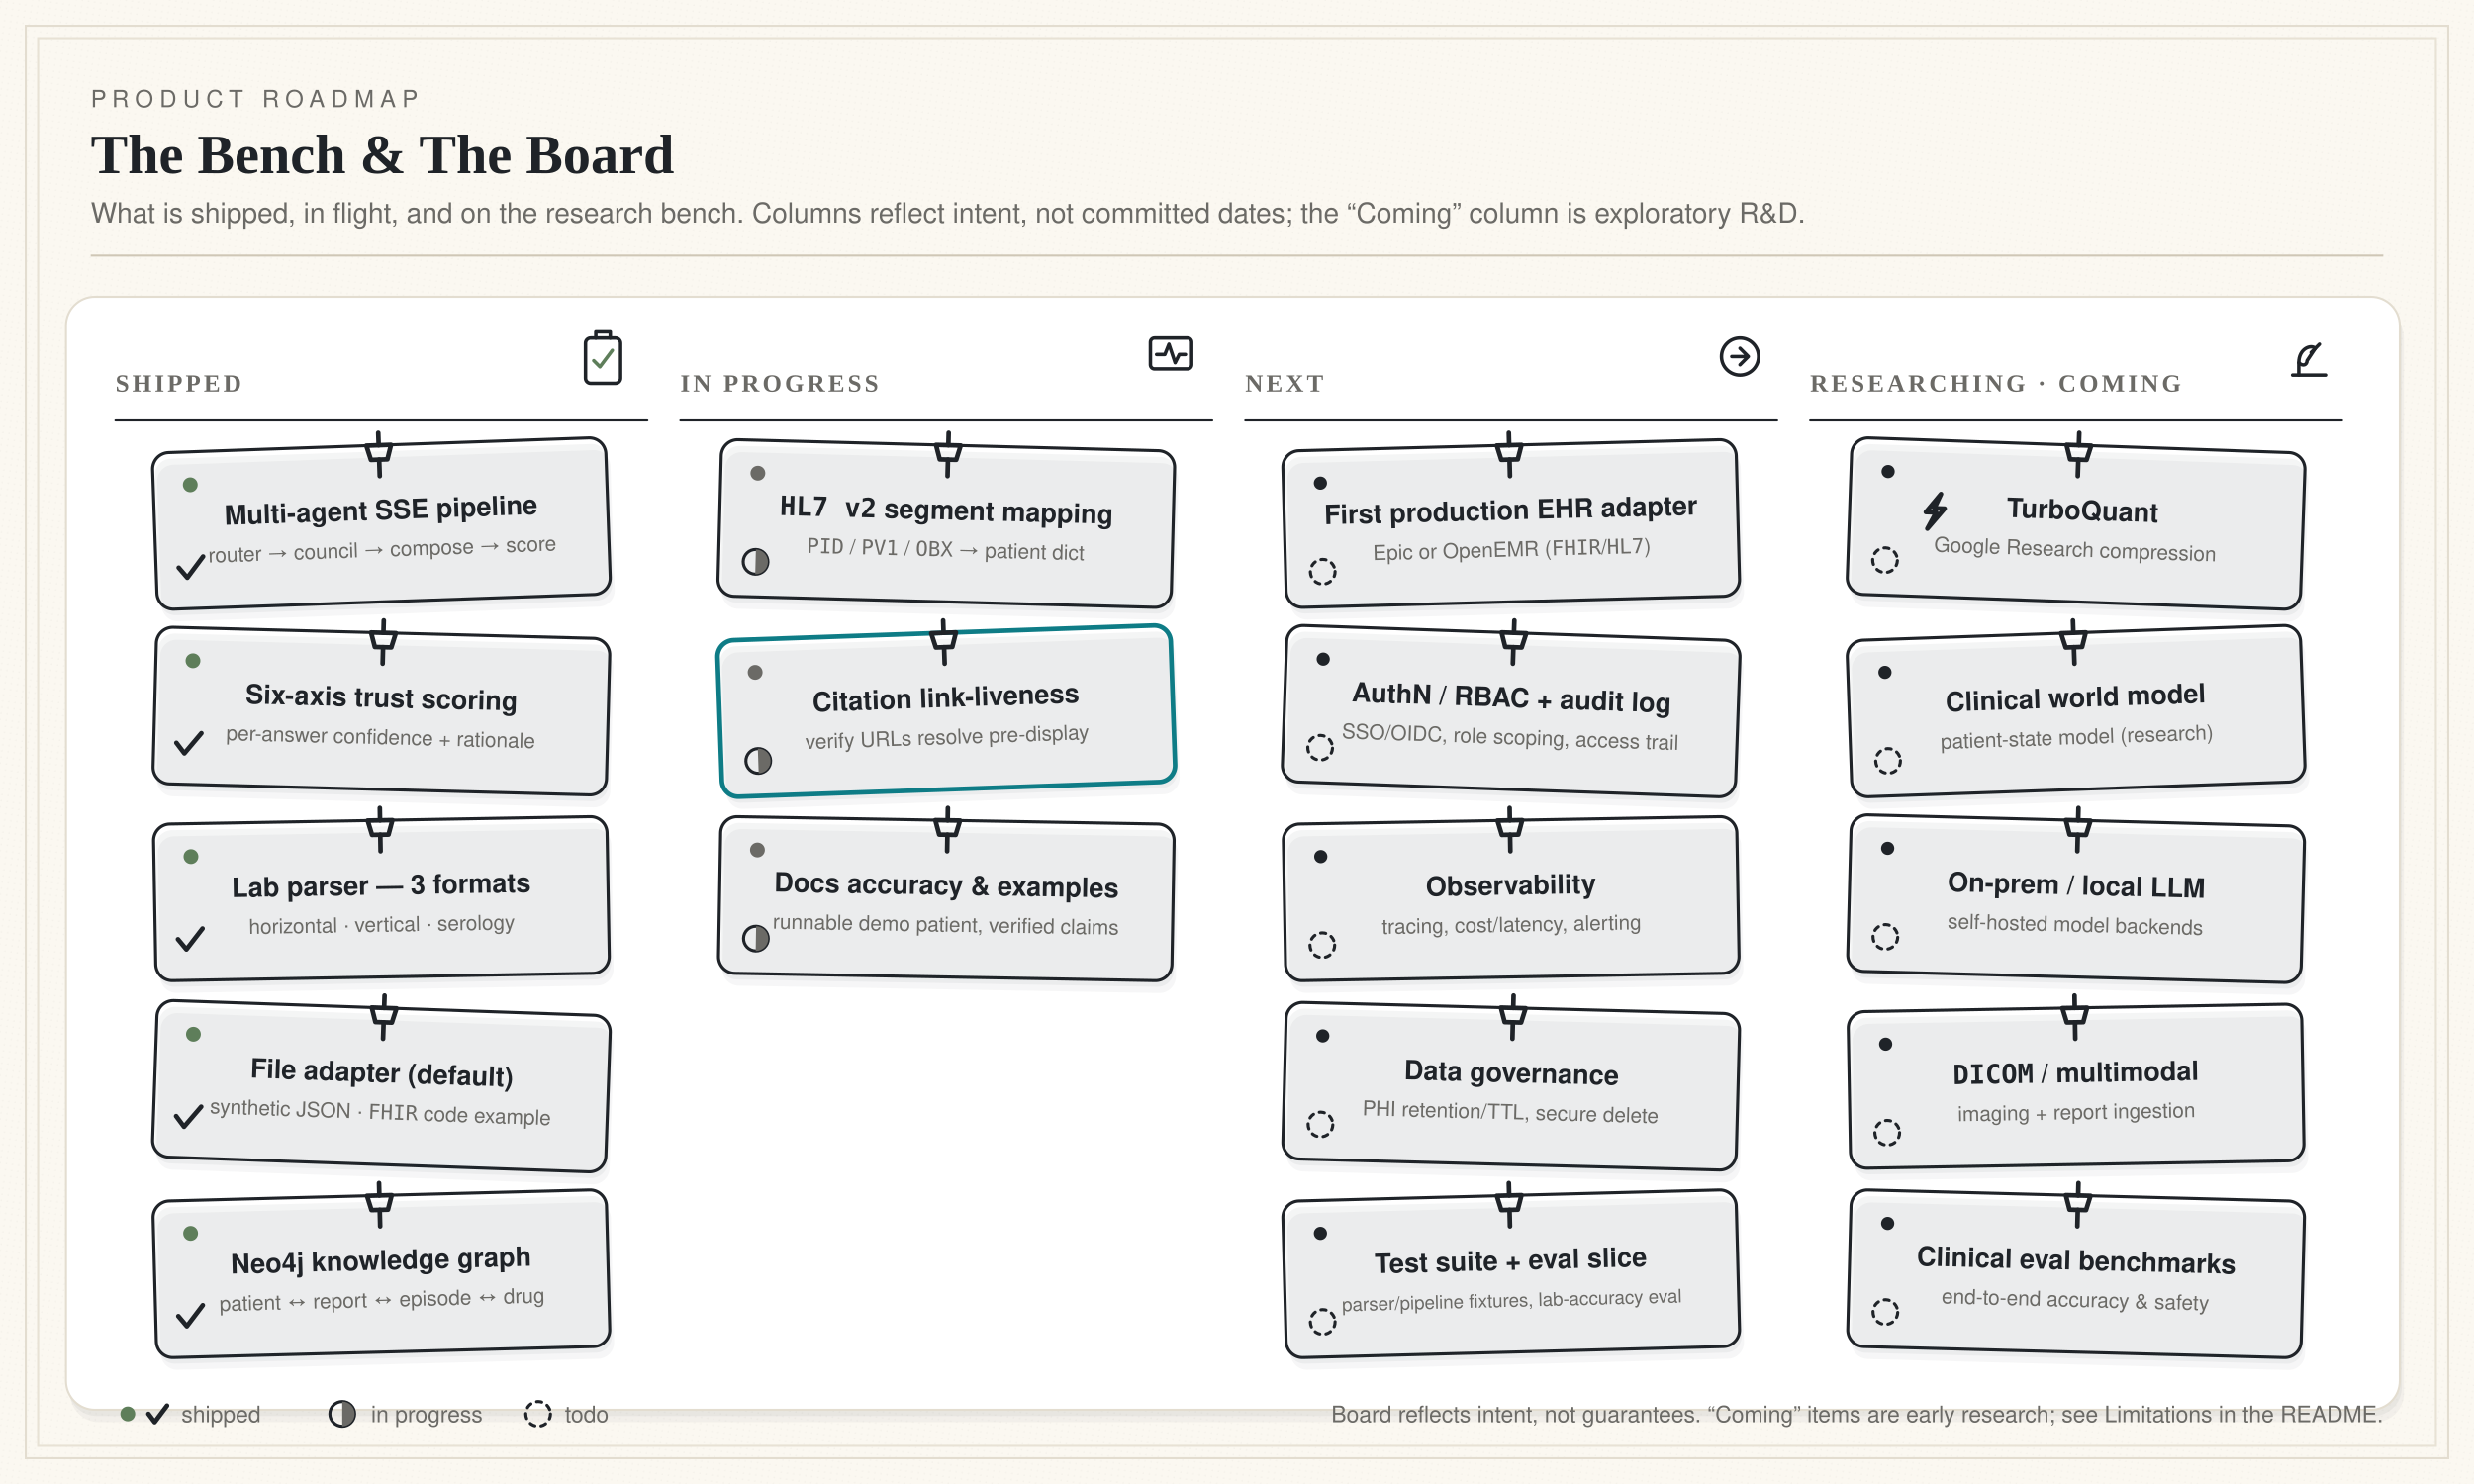
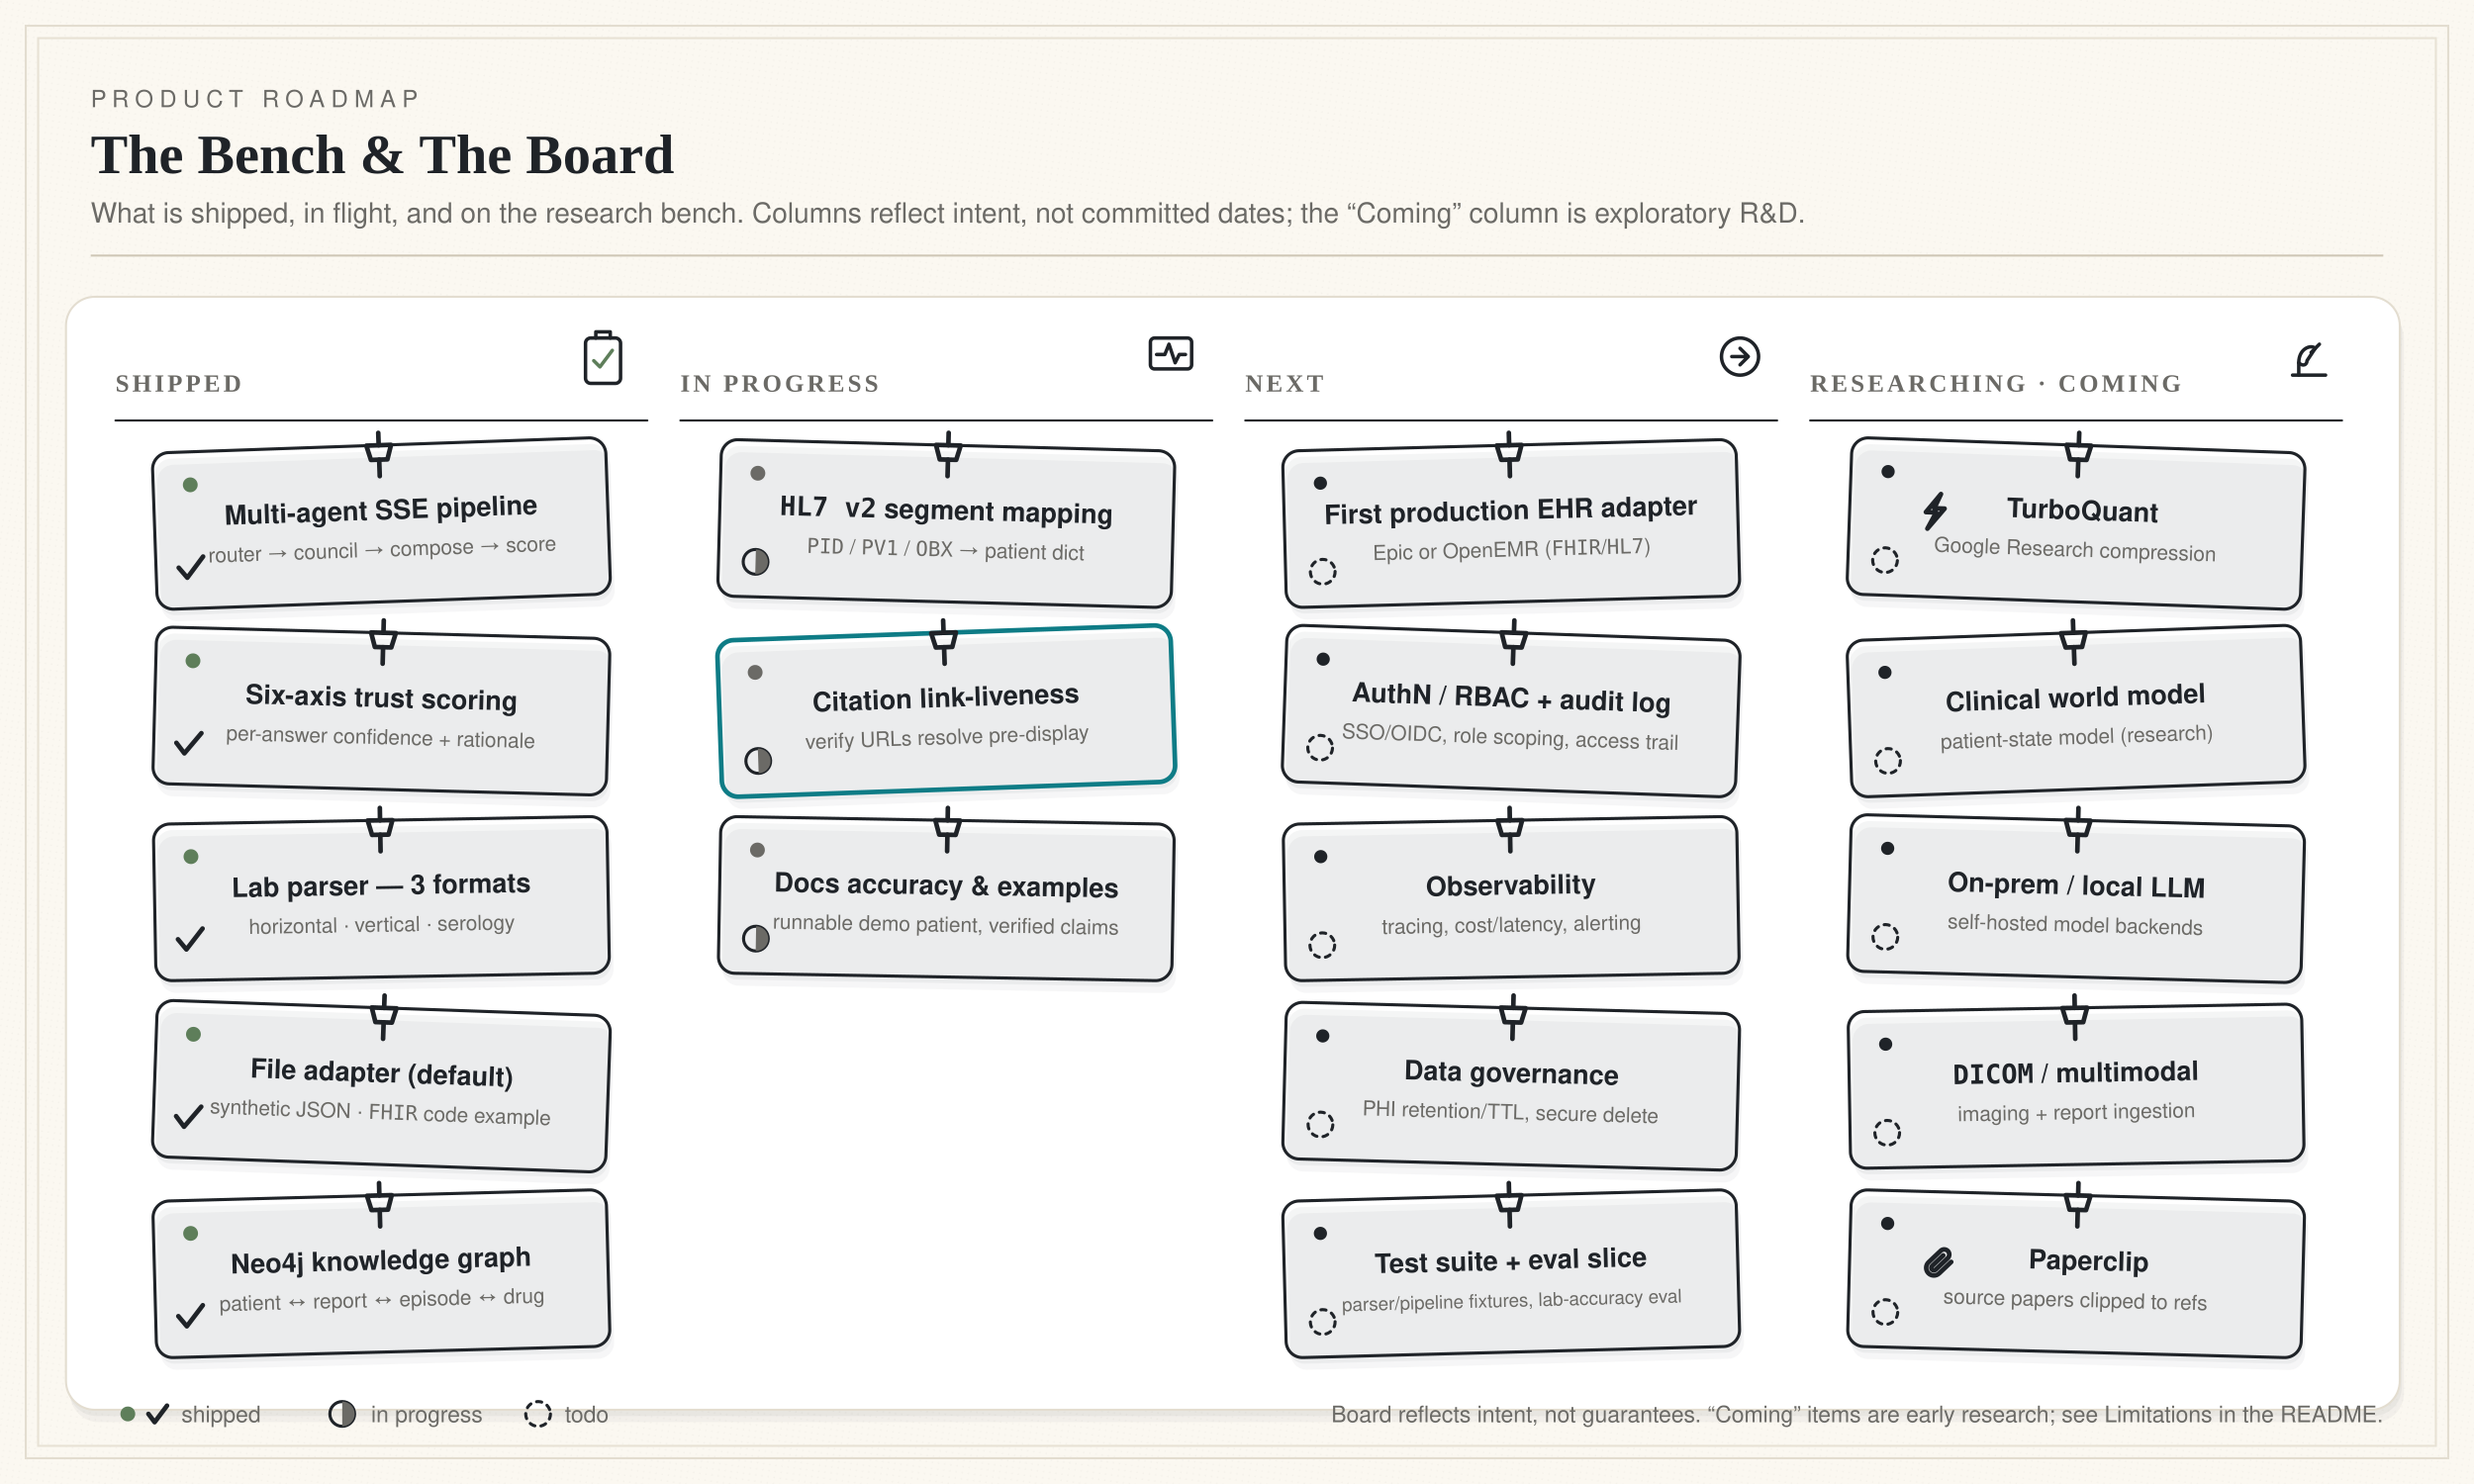
<svg xmlns="http://www.w3.org/2000/svg" viewBox="0 0 1200 720" width="1200" height="720" role="img" aria-label="CerebraLink roadmap board">
  <defs>
    <style>
      .serif{font-family:Georgia,'Times New Roman',serif}
      .sans{font-family:'Segoe UI',-apple-system,Helvetica,Arial,sans-serif}
      .mono{font-family:'SFMono-Regular',ui-monospace,Menlo,Consolas,monospace}
      .ink{fill:#1F2328}.muted{fill:#6B6A66}
      .s{fill:none;stroke:#1F2328;stroke-linecap:round;stroke-linejoin:round;vector-effect:non-scaling-stroke}
      .hair{fill:none;stroke:#CFC7B6;stroke-width:1;vector-effect:non-scaling-stroke}
      .col{font-weight:700;font-size:12px;letter-spacing:1.5px;fill:#6B6A66}
      .ct{fill:#1F2328;font-weight:600}
      .cd{fill:#6B6A66}
      /* active card border is static-visible (opacity:1 at rest) and gently pulses */
      @keyframes pulse{0%,100%{opacity:1}50%{opacity:.5}}
      .progress{animation:pulse 3s ease-in-out infinite}
    </style>
    <pattern id="grain" width="3" height="3" patternUnits="userSpaceOnUse" patternTransform="rotate(8)">
      <circle cx="0.6" cy="0.6" r="0.32" fill="#1F2328" fill-opacity="0.05" />
    </pattern>
  </defs>
  <rect x="0" y="0" width="1200" height="720" fill="#FBF8F1" />
  <rect x="0" y="0" width="1200" height="720" fill="url(#grain)" />
  <rect x="12.5" y="12.5" width="1175" height="695" fill="none" stroke="#E3DDD0" />
  <rect x="18.5" y="18.5" width="1163" height="683" fill="none" stroke="#E8E2D5" />
  <text x="44" y="52" class="sans muted" font-size="11.5" letter-spacing="3">PRODUCT ROADMAP</text>
  <text x="44" y="84" class="serif ink" font-size="27" font-weight="700">The Bench &amp; The Board</text>
  <text x="44" y="108" class="sub sans muted" font-size="13.5">What is shipped, in flight, and on the research bench. Columns reflect intent, not committed dates; the “Coming” column is exploratory R&amp;D.</text>
  <line class="hair" x1="44" y1="124" x2="1156" y2="124" />
  <rect x="34" y="150" width="1132" height="540" rx="14" fill="#1F2328" opacity="0.04" />
  <rect x="33" y="147" width="1132" height="540" rx="14" fill="#1F2328" opacity="0.05" />
  <rect x="32" y="144" width="1132" height="540" rx="14" fill="#FFFFFF" stroke="#E3DDD0" />
  <g>
    <g transform="translate(56,170)">
      <text x="0" y="20" class="col">SHIPPED</text>
      <g class="s" stroke-width="1.7" transform="translate(228,3)">
        <rect x="0" y="-9" width="17" height="22" rx="2.5" />
        <path d="M5,-9 v-3 h7 v3" />
        <path d="M4,2 l3,3 6,-8" style="stroke:#5E7E5A" />
      </g>
      <line class="s" stroke-width="1" x1="0" y1="34" x2="258" y2="34" />
    </g>
    <g transform="translate(330,170)">
      <text x="0" y="20" class="col">IN PROGRESS</text>
      <g class="s" stroke-width="1.7" transform="translate(228,2)">
        <rect x="0" y="-8" width="20" height="15" rx="2" />
        <path d="M3,0 h4 l2,-5 3,9 2,-4 h3" />
      </g>
      <line class="s" stroke-width="1" x1="0" y1="34" x2="258" y2="34" />
    </g>
    <g transform="translate(604,170)">
      <text x="0" y="20" class="col">NEXT</text>
      <g class="s" stroke-width="1.7" transform="translate(232,3)">
        <circle cx="8" cy="0" r="9" />
        <path d="M4,0 h8 M8,-4 l4,4 -4,4" />
      </g>
      <line class="s" stroke-width="1" x1="0" y1="34" x2="258" y2="34" />
    </g>
    <g transform="translate(878,170)">
      <text x="0" y="20" class="col">RESEARCHING · COMING</text>
      <g class="s" stroke-width="1.7" transform="translate(232,-8)">
        <path d="M2,20 H18" />
        <path d="M5,20 V14" />
        <path d="M5,14 C5,7 11,5 13,7 L9,13 C9,15 7,16 5,14 Z" />
        <path d="M11,9 L15,5" />
      </g>
      <line class="s" stroke-width="1" x1="0" y1="34" x2="258" y2="34" />
    </g>
  </g>
  <g>
    <g transform="translate(185,254) rotate(-2,0,0)">
      <rect x="-108" y="-32" width="220" height="76" rx="8" fill="#1F2328" opacity="0.04" />
      <rect x="-109" y="-35" width="220" height="76" rx="8" fill="#1F2328" opacity="0.05" />
      <rect x="-110" y="-38" width="220" height="76" rx="8" fill="#FFFFFF" class="s" stroke-width="1.5" />
      <g class="s" stroke-width="2.25">
        <path d="M0,-44 v6" />
        <path d="M-6,-38 h12 l-2,7 h-8 z" />
        <path d="M0,-31 v8" />
      </g>
      <circle cx="-92" cy="-22" r="3.6" fill="#5E7E5A" />
      <path class="s" stroke-width="2.25" d="M-99,18 l4,5 8,-10" />
      <text x="0" y="-2" text-anchor="middle" class="ct sans" font-size="13">Multi-agent SSE pipeline</text>
      <text x="0" y="16" text-anchor="middle" class="cd sans" font-size="10">router → council → compose → score</text>
    </g>
    <g transform="translate(185,345) rotate(1.5,0,0)">
      <rect x="-108" y="-32" width="220" height="76" rx="8" fill="#1F2328" opacity="0.04" />
      <rect x="-109" y="-35" width="220" height="76" rx="8" fill="#1F2328" opacity="0.05" />
      <rect x="-110" y="-38" width="220" height="76" rx="8" fill="#FFFFFF" class="s" stroke-width="1.5" />
      <g class="s" stroke-width="2.25">
        <path d="M0,-44 v6" />
        <path d="M-6,-38 h12 l-2,7 h-8 z" />
        <path d="M0,-31 v8" />
      </g>
      <circle cx="-92" cy="-22" r="3.6" fill="#5E7E5A" />
      <path class="s" stroke-width="2.25" d="M-99,18 l4,5 8,-10" />
      <text x="0" y="-2" text-anchor="middle" class="ct sans" font-size="13">Six-axis trust scoring</text>
      <text x="0" y="16" text-anchor="middle" class="cd sans" font-size="10">per-answer confidence + rationale</text>
    </g>
    <g transform="translate(185,436) rotate(-1,0,0)">
      <rect x="-108" y="-32" width="220" height="76" rx="8" fill="#1F2328" opacity="0.04" />
      <rect x="-109" y="-35" width="220" height="76" rx="8" fill="#1F2328" opacity="0.05" />
      <rect x="-110" y="-38" width="220" height="76" rx="8" fill="#FFFFFF" class="s" stroke-width="1.5" />
      <g class="s" stroke-width="2.25">
        <path d="M0,-44 v6" />
        <path d="M-6,-38 h12 l-2,7 h-8 z" />
        <path d="M0,-31 v8" />
      </g>
      <circle cx="-92" cy="-22" r="3.6" fill="#5E7E5A" />
      <path class="s" stroke-width="2.25" d="M-99,18 l4,5 8,-10" />
      <text x="0" y="-2" text-anchor="middle" class="ct sans" font-size="13">Lab parser — 3 formats</text>
      <text x="0" y="16" text-anchor="middle" class="cd sans" font-size="10">horizontal · vertical · serology</text>
    </g>
    <g transform="translate(185,527) rotate(2,0,0)">
      <rect x="-108" y="-32" width="220" height="76" rx="8" fill="#1F2328" opacity="0.04" />
      <rect x="-109" y="-35" width="220" height="76" rx="8" fill="#1F2328" opacity="0.05" />
      <rect x="-110" y="-38" width="220" height="76" rx="8" fill="#FFFFFF" class="s" stroke-width="1.5" />
      <g class="s" stroke-width="2.25">
        <path d="M0,-44 v6" />
        <path d="M-6,-38 h12 l-2,7 h-8 z" />
        <path d="M0,-31 v8" />
      </g>
      <circle cx="-92" cy="-22" r="3.6" fill="#5E7E5A" />
      <path class="s" stroke-width="2.25" d="M-99,18 l4,5 8,-10" />
      <text x="0" y="-2" text-anchor="middle" class="ct sans" font-size="13">File adapter (default)</text>
      <text x="0" y="16" text-anchor="middle" class="cd sans" font-size="10">synthetic JSON · <tspan class="mono">FHIR</tspan> code example</text>
    </g>
    <g transform="translate(185,618) rotate(-1.5,0,0)">
      <rect x="-108" y="-32" width="220" height="76" rx="8" fill="#1F2328" opacity="0.04" />
      <rect x="-109" y="-35" width="220" height="76" rx="8" fill="#1F2328" opacity="0.05" />
      <rect x="-110" y="-38" width="220" height="76" rx="8" fill="#FFFFFF" class="s" stroke-width="1.5" />
      <g class="s" stroke-width="2.25">
        <path d="M0,-44 v6" />
        <path d="M-6,-38 h12 l-2,7 h-8 z" />
        <path d="M0,-31 v8" />
      </g>
      <circle cx="-92" cy="-22" r="3.6" fill="#5E7E5A" />
      <path class="s" stroke-width="2.25" d="M-99,18 l4,5 8,-10" />
      <text x="0" y="-2" text-anchor="middle" class="ct sans" font-size="13">Neo4j knowledge graph</text>
      <text x="0" y="16" text-anchor="middle" class="cd sans" font-size="10">patient ↔ report ↔ episode ↔ drug</text>
    </g>
  </g>
  <g>
    <g transform="translate(459,254) rotate(1.5,0,0)">
      <rect x="-108" y="-32" width="220" height="76" rx="8" fill="#1F2328" opacity="0.04" />
      <rect x="-109" y="-35" width="220" height="76" rx="8" fill="#1F2328" opacity="0.05" />
      <rect x="-110" y="-38" width="220" height="76" rx="8" fill="#FFFFFF" class="s" stroke-width="1.5" />
      <g class="s" stroke-width="2.25">
        <path d="M0,-44 v6" />
        <path d="M-6,-38 h12 l-2,7 h-8 z" />
        <path d="M0,-31 v8" />
      </g>
      <circle cx="-92" cy="-22" r="3.6" fill="#6B6A66" />
      <g transform="translate(-92,21)">
        <circle class="s" stroke-width="1.5" cx="0" cy="0" r="6" />
        <path d="M0,-6 A6,6 0 0,1 0,6 Z" fill="#6B6A66" />
      </g>
      <text x="0" y="-2" text-anchor="middle" class="ct sans" font-size="13">
        <tspan class="mono">HL7 v2</tspan> segment mapping</text>
      <text x="0" y="16" text-anchor="middle" class="cd sans" font-size="10">
        <tspan class="mono">PID</tspan> / <tspan class="mono">PV1</tspan> / <tspan class="mono">OBX</tspan> → patient dict</text>
    </g>
    <g transform="translate(459,345) rotate(-2,0,0)">
      <rect x="-108" y="-32" width="220" height="76" rx="8" fill="#1F2328" opacity="0.04" />
      <rect x="-109" y="-35" width="220" height="76" rx="8" fill="#1F2328" opacity="0.05" />
      <rect x="-110" y="-38" width="220" height="76" rx="8" fill="#FFFFFF" class="s progress" style="stroke:#0E7C86" stroke-width="2.25" />
      <g class="s" stroke-width="2.25">
        <path d="M0,-44 v6" />
        <path d="M-6,-38 h12 l-2,7 h-8 z" />
        <path d="M0,-31 v8" />
      </g>
      <circle cx="-92" cy="-22" r="3.6" fill="#6B6A66" />
      <g transform="translate(-92,21)">
        <circle class="s" stroke-width="1.5" cx="0" cy="0" r="6" />
        <path d="M0,-6 A6,6 0 0,1 0,6 Z" fill="#6B6A66" />
      </g>
      <text x="0" y="-2" text-anchor="middle" class="ct sans" font-size="13">Citation link-liveness</text>
      <text x="0" y="16" text-anchor="middle" class="cd sans" font-size="10">verify URLs resolve pre-display</text>
    </g>
    <g transform="translate(459,436) rotate(1,0,0)">
      <rect x="-108" y="-32" width="220" height="76" rx="8" fill="#1F2328" opacity="0.04" />
      <rect x="-109" y="-35" width="220" height="76" rx="8" fill="#1F2328" opacity="0.05" />
      <rect x="-110" y="-38" width="220" height="76" rx="8" fill="#FFFFFF" class="s" stroke-width="1.5" />
      <g class="s" stroke-width="2.25">
        <path d="M0,-44 v6" />
        <path d="M-6,-38 h12 l-2,7 h-8 z" />
        <path d="M0,-31 v8" />
      </g>
      <circle cx="-92" cy="-22" r="3.6" fill="#6B6A66" />
      <g transform="translate(-92,21)">
        <circle class="s" stroke-width="1.5" cx="0" cy="0" r="6" />
        <path d="M0,-6 A6,6 0 0,1 0,6 Z" fill="#6B6A66" />
      </g>
      <text x="0" y="-2" text-anchor="middle" class="ct sans" font-size="13">Docs accuracy &amp; examples</text>
      <text x="0" y="16" text-anchor="middle" class="cd sans" font-size="10">runnable demo patient, verified claims</text>
    </g>
  </g>
  <g>
    <g transform="translate(733,254) rotate(-1.5,0,0)">
      <rect x="-108" y="-32" width="220" height="76" rx="8" fill="#1F2328" opacity="0.04" />
      <rect x="-109" y="-35" width="220" height="76" rx="8" fill="#1F2328" opacity="0.05" />
      <rect x="-110" y="-38" width="220" height="76" rx="8" fill="#FFFFFF" class="s" stroke-width="1.5" />
      <g class="s" stroke-width="2.25">
        <path d="M0,-44 v6" />
        <path d="M-6,-38 h12 l-2,7 h-8 z" />
        <path d="M0,-31 v8" />
      </g>
      <circle cx="-92" cy="-22" r="3.2" fill="#1F2328" />
      <circle class="s" stroke-width="1.5" stroke-dasharray="2.5 3" cx="-92" cy="21" r="6" />
      <text x="0" y="-2" text-anchor="middle" class="ct sans" font-size="13">First production EHR adapter</text>
      <text x="0" y="16" text-anchor="middle" class="cd sans" font-size="10">Epic or OpenEMR (<tspan class="mono">FHIR</tspan>/<tspan class="mono">HL7</tspan>)</text>
    </g>
    <g transform="translate(733,345) rotate(2,0,0)">
      <rect x="-108" y="-32" width="220" height="76" rx="8" fill="#1F2328" opacity="0.04" />
      <rect x="-109" y="-35" width="220" height="76" rx="8" fill="#1F2328" opacity="0.05" />
      <rect x="-110" y="-38" width="220" height="76" rx="8" fill="#FFFFFF" class="s" stroke-width="1.5" />
      <g class="s" stroke-width="2.25">
        <path d="M0,-44 v6" />
        <path d="M-6,-38 h12 l-2,7 h-8 z" />
        <path d="M0,-31 v8" />
      </g>
      <circle cx="-92" cy="-22" r="3.2" fill="#1F2328" />
      <circle class="s" stroke-width="1.5" stroke-dasharray="2.5 3" cx="-92" cy="21" r="6" />
      <text x="0" y="-2" text-anchor="middle" class="ct sans" font-size="13">AuthN / RBAC + audit log</text>
      <text x="0" y="16" text-anchor="middle" class="cd sans" font-size="10">SSO/OIDC, role scoping, access trail</text>
    </g>
    <g transform="translate(733,436) rotate(-1,0,0)">
      <rect x="-108" y="-32" width="220" height="76" rx="8" fill="#1F2328" opacity="0.04" />
      <rect x="-109" y="-35" width="220" height="76" rx="8" fill="#1F2328" opacity="0.05" />
      <rect x="-110" y="-38" width="220" height="76" rx="8" fill="#FFFFFF" class="s" stroke-width="1.5" />
      <g class="s" stroke-width="2.25">
        <path d="M0,-44 v6" />
        <path d="M-6,-38 h12 l-2,7 h-8 z" />
        <path d="M0,-31 v8" />
      </g>
      <circle cx="-92" cy="-22" r="3.2" fill="#1F2328" />
      <circle class="s" stroke-width="1.5" stroke-dasharray="2.5 3" cx="-92" cy="21" r="6" />
      <text x="0" y="-2" text-anchor="middle" class="ct sans" font-size="13">Observability</text>
      <text x="0" y="16" text-anchor="middle" class="cd sans" font-size="10">tracing, cost/latency, alerting</text>
    </g>
    <g transform="translate(733,527) rotate(1.5,0,0)">
      <rect x="-108" y="-32" width="220" height="76" rx="8" fill="#1F2328" opacity="0.04" />
      <rect x="-109" y="-35" width="220" height="76" rx="8" fill="#1F2328" opacity="0.05" />
      <rect x="-110" y="-38" width="220" height="76" rx="8" fill="#FFFFFF" class="s" stroke-width="1.5" />
      <g class="s" stroke-width="2.25">
        <path d="M0,-44 v6" />
        <path d="M-6,-38 h12 l-2,7 h-8 z" />
        <path d="M0,-31 v8" />
      </g>
      <circle cx="-92" cy="-22" r="3.2" fill="#1F2328" />
      <circle class="s" stroke-width="1.5" stroke-dasharray="2.5 3" cx="-92" cy="21" r="6" />
      <text x="0" y="-2" text-anchor="middle" class="ct sans" font-size="13">Data governance</text>
      <text x="0" y="16" text-anchor="middle" class="cd sans" font-size="10">PHI retention/TTL, secure delete</text>
    </g>
    <g transform="translate(733,618) rotate(-1.5,0,0)">
      <rect x="-108" y="-32" width="220" height="76" rx="8" fill="#1F2328" opacity="0.04" />
      <rect x="-109" y="-35" width="220" height="76" rx="8" fill="#1F2328" opacity="0.05" />
      <rect x="-110" y="-38" width="220" height="76" rx="8" fill="#FFFFFF" class="s" stroke-width="1.5" />
      <g class="s" stroke-width="2.25">
        <path d="M0,-44 v6" />
        <path d="M-6,-38 h12 l-2,7 h-8 z" />
        <path d="M0,-31 v8" />
      </g>
      <circle cx="-92" cy="-22" r="3.2" fill="#1F2328" />
      <circle class="s" stroke-width="1.5" stroke-dasharray="2.5 3" cx="-92" cy="21" r="6" />
      <text x="0" y="-2" text-anchor="middle" class="ct sans" font-size="13">Test suite + eval slice</text>
      <text x="0" y="16" text-anchor="middle" class="cd sans" font-size="9">parser/pipeline fixtures, lab-accuracy eval</text>
    </g>
  </g>
  <g>
    <g transform="translate(1007,254) rotate(2,0,0)">
      <rect x="-108" y="-32" width="220" height="76" rx="8" fill="#1F2328" opacity="0.04" />
      <rect x="-109" y="-35" width="220" height="76" rx="8" fill="#1F2328" opacity="0.05" />
      <rect x="-110" y="-38" width="220" height="76" rx="8" fill="#FFFFFF" class="s" stroke-width="1.5" />
      <g class="s" stroke-width="2.25">
        <path d="M0,-44 v6" />
        <path d="M-6,-38 h12 l-2,7 h-8 z" />
        <path d="M0,-31 v8" />
      </g>
      <circle cx="-92" cy="-22" r="3.2" fill="#1F2328" />
      <circle class="s" stroke-width="1.5" stroke-dasharray="2.5 3" cx="-92" cy="21" r="6" />
      <path class="s" stroke-width="2.25" d="M-66,-12 l-7,9 h5 l-4,8 8,-10 h-5 z" />
      <text x="3" y="-2" text-anchor="middle" class="ct sans" font-size="13">TurboQuant</text>
      <text x="0" y="16" text-anchor="middle" class="cd sans" font-size="10">Google Research compression</text>
    </g>
    <g transform="translate(1007,345) rotate(-2,0,0)">
      <rect x="-108" y="-32" width="220" height="76" rx="8" fill="#1F2328" opacity="0.04" />
      <rect x="-109" y="-35" width="220" height="76" rx="8" fill="#1F2328" opacity="0.05" />
      <rect x="-110" y="-38" width="220" height="76" rx="8" fill="#FFFFFF" class="s" stroke-width="1.5" />
      <g class="s" stroke-width="2.25">
        <path d="M0,-44 v6" />
        <path d="M-6,-38 h12 l-2,7 h-8 z" />
        <path d="M0,-31 v8" />
      </g>
      <circle cx="-92" cy="-22" r="3.2" fill="#1F2328" />
      <circle class="s" stroke-width="1.5" stroke-dasharray="2.5 3" cx="-92" cy="21" r="6" />
      <text x="0" y="-2" text-anchor="middle" class="ct sans" font-size="13">Clinical world model</text>
      <text x="0" y="16" text-anchor="middle" class="cd sans" font-size="10">patient-state model (research)</text>
    </g>
    <g transform="translate(1007,436) rotate(1.5,0,0)">
      <rect x="-108" y="-32" width="220" height="76" rx="8" fill="#1F2328" opacity="0.04" />
      <rect x="-109" y="-35" width="220" height="76" rx="8" fill="#1F2328" opacity="0.05" />
      <rect x="-110" y="-38" width="220" height="76" rx="8" fill="#FFFFFF" class="s" stroke-width="1.5" />
      <g class="s" stroke-width="2.25">
        <path d="M0,-44 v6" />
        <path d="M-6,-38 h12 l-2,7 h-8 z" />
        <path d="M0,-31 v8" />
      </g>
      <circle cx="-92" cy="-22" r="3.2" fill="#1F2328" />
      <circle class="s" stroke-width="1.5" stroke-dasharray="2.5 3" cx="-92" cy="21" r="6" />
      <text x="0" y="-2" text-anchor="middle" class="ct sans" font-size="13">On-prem / local LLM</text>
      <text x="0" y="16" text-anchor="middle" class="cd sans" font-size="10">self-hosted model backends</text>
    </g>
    <g transform="translate(1007,527) rotate(-1,0,0)">
      <rect x="-108" y="-32" width="220" height="76" rx="8" fill="#1F2328" opacity="0.04" />
      <rect x="-109" y="-35" width="220" height="76" rx="8" fill="#1F2328" opacity="0.05" />
      <rect x="-110" y="-38" width="220" height="76" rx="8" fill="#FFFFFF" class="s" stroke-width="1.5" />
      <g class="s" stroke-width="2.25">
        <path d="M0,-44 v6" />
        <path d="M-6,-38 h12 l-2,7 h-8 z" />
        <path d="M0,-31 v8" />
      </g>
      <circle cx="-92" cy="-22" r="3.2" fill="#1F2328" />
      <circle class="s" stroke-width="1.5" stroke-dasharray="2.5 3" cx="-92" cy="21" r="6" />
      <text x="0" y="-2" text-anchor="middle" class="ct sans" font-size="13">
        <tspan class="mono">DICOM</tspan> / multimodal</text>
      <text x="0" y="16" text-anchor="middle" class="cd sans" font-size="10">imaging + report ingestion</text>
    </g>
    <g transform="translate(1007,618) rotate(1.5,0,0)">
      <rect x="-108" y="-32" width="220" height="76" rx="8" fill="#1F2328" opacity="0.04" />
      <rect x="-109" y="-35" width="220" height="76" rx="8" fill="#1F2328" opacity="0.05" />
      <rect x="-110" y="-38" width="220" height="76" rx="8" fill="#FFFFFF" class="s" stroke-width="1.5" />
      <g class="s" stroke-width="2.25">
        <path d="M0,-44 v6" />
        <path d="M-6,-38 h12 l-2,7 h-8 z" />
        <path d="M0,-31 v8" />
      </g>
      <circle cx="-92" cy="-22" r="3.2" fill="#1F2328" />
      <circle class="s" stroke-width="1.5" stroke-dasharray="2.5 3" cx="-92" cy="21" r="6" />
-       <text x="0" y="-2" text-anchor="middle" class="ct sans" font-size="13">Clinical eval benchmarks</text>
-       <text x="0" y="16" text-anchor="middle" class="cd sans" font-size="10">end-to-end accuracy &amp; safety</text>
+       <path class="s" stroke-width="2.25" transform="translate(-74,-11) scale(0.62)" d="M21.44 11.05l-9.19 9.19a6 6 0 0 1-8.49-8.49l9.19-9.19a4 4 0 0 1 5.66 5.66l-9.2 9.19a2 2 0 0 1-2.83-2.83l8.49-8.48" />
+       <text x="6" y="-2" text-anchor="middle" class="ct sans" font-size="13">Paperclip</text>
+       <text x="0" y="16" text-anchor="middle" class="cd sans" font-size="10">source papers clipped to refs</text>
    </g>
  </g>
  <g transform="translate(56,690)">
    <circle cx="6" cy="-4" r="3.6" fill="#5E7E5A" />
    <path class="s" stroke-width="2.25" d="M16,-4 l3,4 6,-8" />
    <text x="32" y="0" class="muted sans" font-size="11">shipped</text>
    <g transform="translate(110,-4)">
      <circle class="s" stroke-width="1.5" cx="0" cy="0" r="6" />
      <path d="M0,-6 A6,6 0 0,1 0,6 Z" fill="#6B6A66" />
    </g>
    <text x="124" y="0" class="muted sans" font-size="11">in progress</text>
    <circle class="s" stroke-width="1.5" stroke-dasharray="2.5 3" cx="205" cy="-4" r="6" />
    <text x="218" y="0" class="muted sans" font-size="11">todo</text>
  </g>
  <text x="1156" y="690" text-anchor="end" class="muted sans" font-size="11">Board reflects intent, not guarantees. “Coming” items are early research; see Limitations in the README.</text>
</svg>
